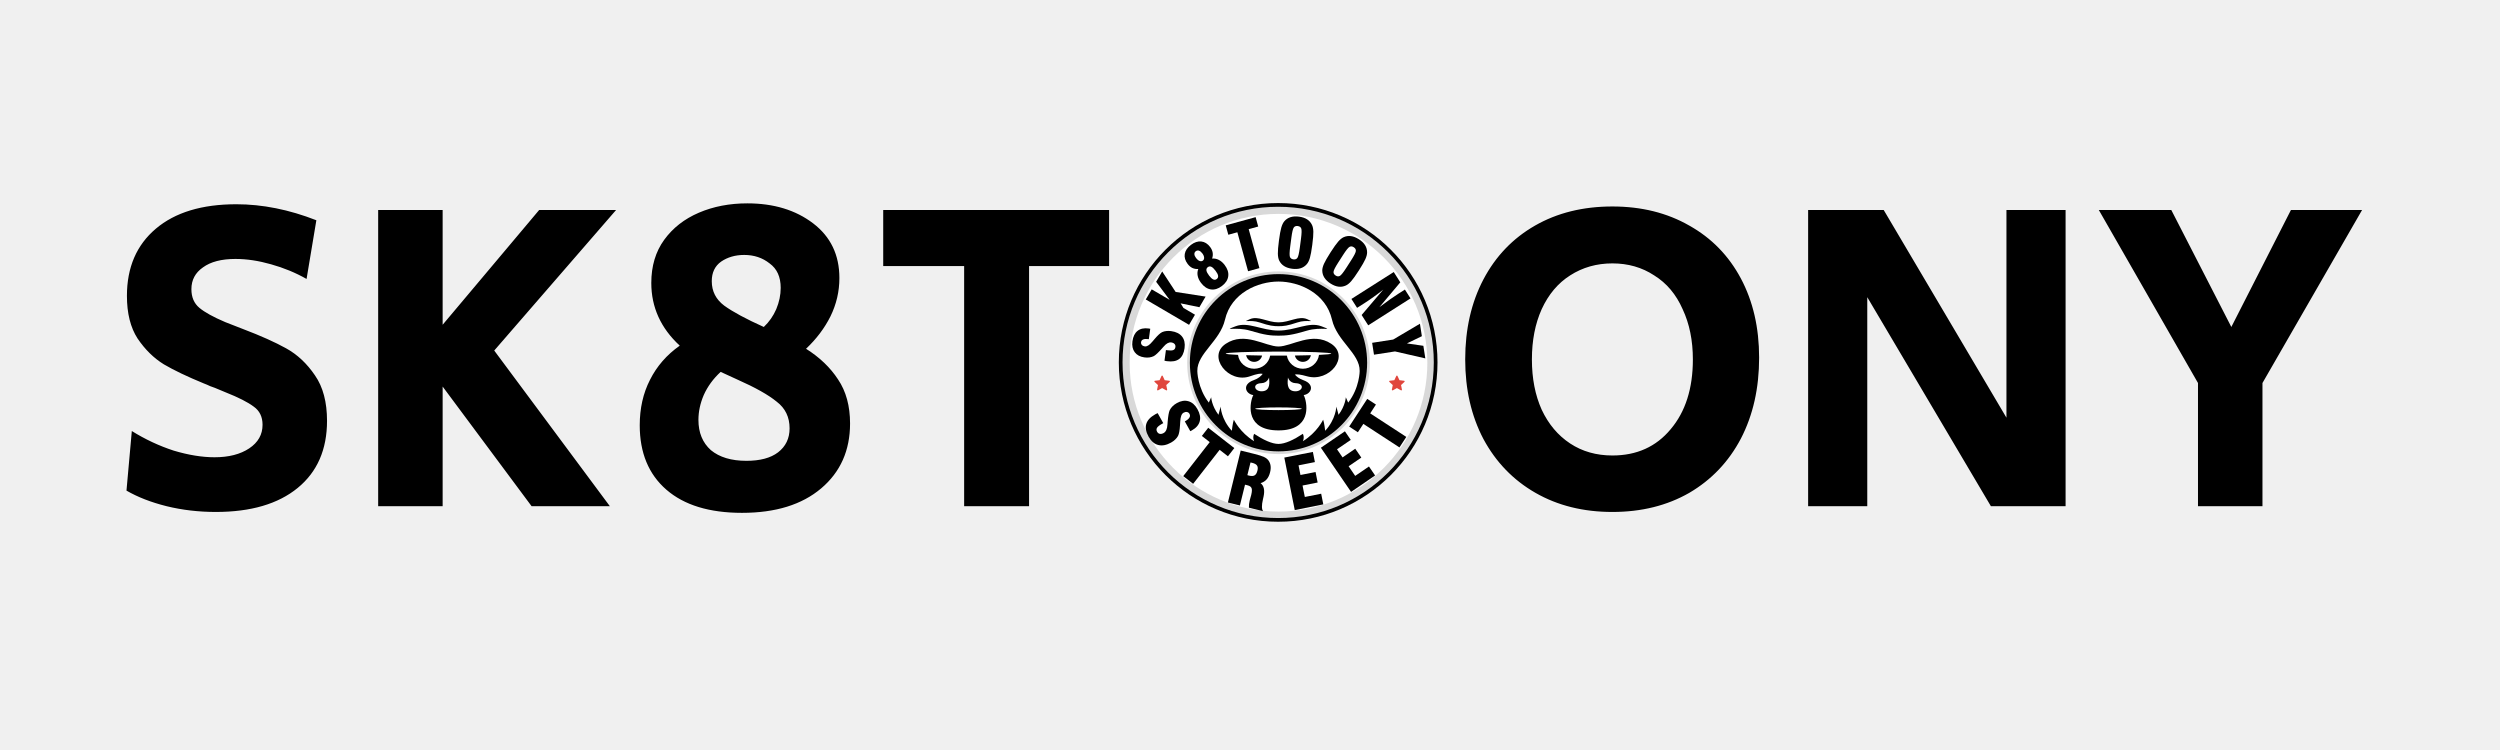
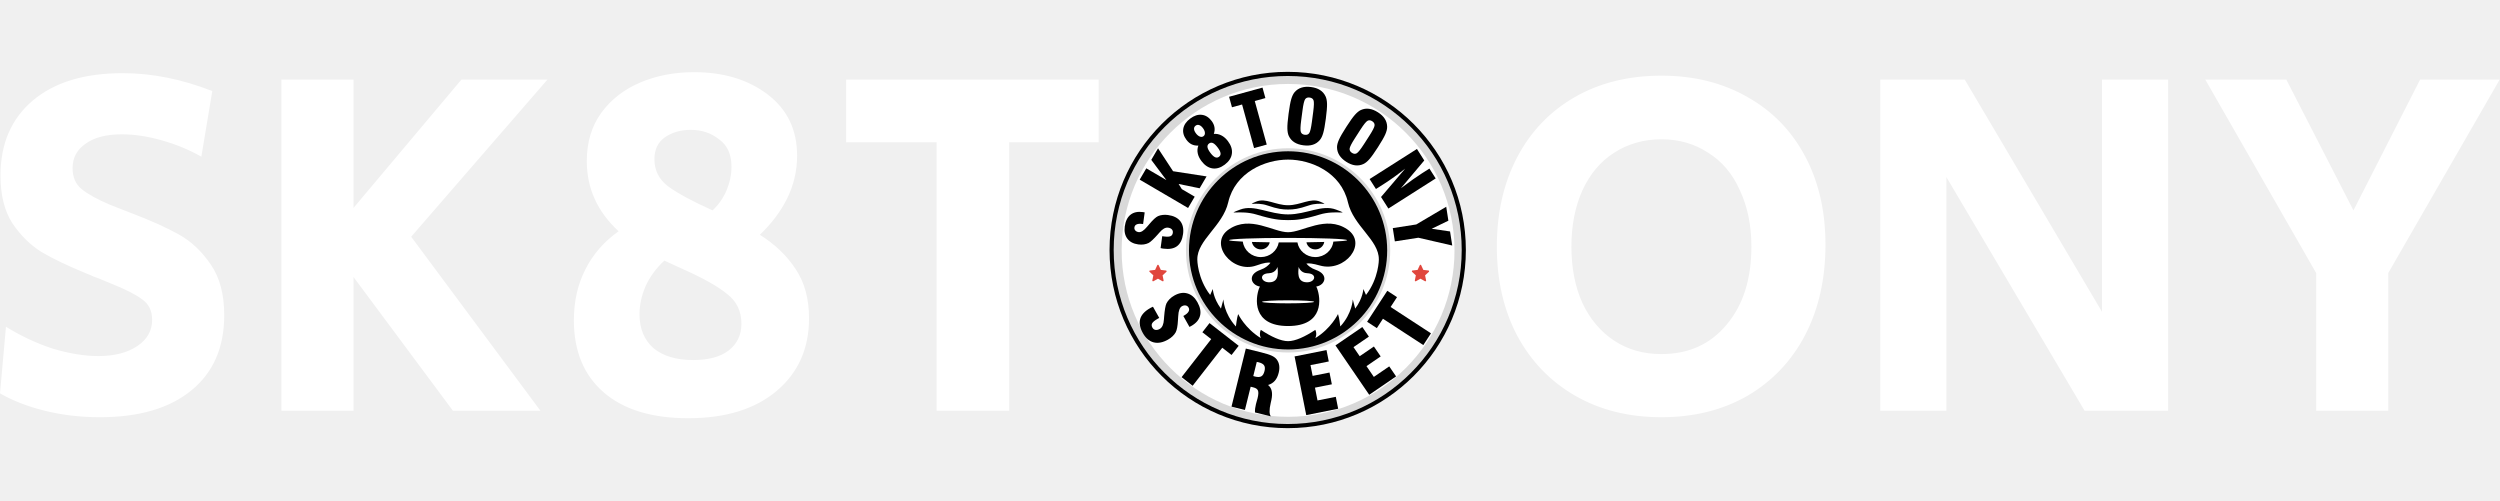
- <svg xmlns="http://www.w3.org/2000/svg" width="500" height="150" viewBox="0 0 3086 1012" fill="none">
-   <path d="M147.6 690.8C124.4 690.8 102.2 688.2 81 683C60.2 677.8 42.2 670.8 27 662L34.2 581.6C52.2 592.8 71 601.6 90.6 608C110.6 614 129 617 145.8 617C165 617 180.6 613 192.6 605C204.6 597 210.6 586.4 210.6 573.2C210.6 562.4 206.6 554.2 198.6 548.6C190.6 542.6 178 536.2 160.8 529.4L146.4 523.4C144.4 522.6 142.2 521.8 139.8 521C137.4 519.8 134.6 518.6 131.4 517.4C109 508.2 91 499.6 77.4 491.6C63.8 483.2 52 471.6 42 456.8C32.4 442 27.6 422.8 27.6 399.2C27.6 360.8 40.6 330.6 66.6 308.6C92.6 286.6 128.8 275.6 175.2 275.6C210.4 275.6 246.4 282.8 283.2 297.2L270 376.4C255.2 368 239.2 361.4 222 356.6C205.2 351.8 189.2 349.4 174 349.4C155.2 349.4 140.6 353.2 130.2 360.8C119.8 368 114.6 377.8 114.6 390.2C114.6 401 118.2 409.4 125.4 415.4C132.6 421.4 144.2 427.8 160.2 434.6L184.8 444.2C208 453 227.2 461.6 242.4 470C257.6 478.4 270.6 490.6 281.4 506.6C292.2 522.2 297.6 542.6 297.6 567.8C297.6 606.6 284.4 636.8 258 658.4C231.6 680 194.8 690.8 147.6 690.8ZM366.609 283.4H453.609V438.2L583.809 283.4H687.609L523.209 473L679.209 683H573.609L453.609 521.6V683H366.609V283.4ZM857.55 692C813.55 692 779.55 681.6 755.55 660.8C731.55 640 719.55 611 719.55 573.8C719.55 551 724.15 530.6 733.35 512.6C742.55 494.2 755.95 478.8 773.55 466.4C747.95 442.8 735.15 414.6 735.15 381.8C735.15 359 740.95 339.6 752.55 323.6C764.15 307.6 779.75 295.4 799.35 287C818.95 278.6 840.75 274.4 864.75 274.4C900.35 274.4 929.95 283.4 953.55 301.4C977.15 319.4 988.95 344 988.95 375.2C988.95 393.2 984.95 410.4 976.95 426.8C968.95 442.8 957.95 457.4 943.95 470.6C962.35 482.2 976.75 496 987.15 512C997.95 528 1003.35 547.8 1003.35 571.4C1003.35 607.8 990.35 637 964.35 659C938.35 681 902.75 692 857.55 692ZM886.95 441.2C894.15 434.4 899.75 426.4 903.75 417.2C907.75 407.6 909.75 398 909.75 388.4C909.75 373.6 904.75 362.6 894.75 355.4C885.15 347.8 873.75 344 860.55 344C848.55 344 838.15 347 829.35 353C820.95 359 816.75 367.8 816.75 379.4C816.75 393 822.35 404 833.55 412.4C845.15 420.8 862.95 430.4 886.95 441.2ZM863.55 621.8C881.95 621.8 896.15 618 906.15 610.4C916.55 602.4 921.75 591.6 921.75 578C921.75 562.8 915.95 550.8 904.35 542C893.15 532.8 875.35 522.8 850.95 512L828.75 501.8C818.75 511 811.15 521.4 805.95 533C801.15 544.2 798.75 555.4 798.75 566.6C798.75 583.8 804.35 597.4 815.55 607.4C827.15 617 843.15 621.8 863.55 621.8ZM1157.28 359H1048.08V283.4H1352.88V359H1244.88V683H1157.28V359ZM1578.46 690.8C1539.26 690.8 1504.66 682.2 1474.66 665C1444.66 647.8 1421.26 623.6 1404.46 592.4C1388.06 561.2 1379.86 525.4 1379.86 485C1379.86 444.2 1388.06 408.2 1404.46 377C1420.86 345.8 1444.06 321.6 1474.06 304.4C1504.06 287.2 1538.86 278.6 1578.46 278.6C1617.66 278.6 1652.26 287.2 1682.26 304.4C1712.26 321.2 1735.46 345 1751.86 375.8C1768.26 406.6 1776.46 442.2 1776.46 482.6C1776.46 523.8 1768.26 560.2 1751.86 591.8C1735.46 623 1712.26 647.4 1682.26 665C1652.26 682.2 1617.66 690.8 1578.46 690.8ZM1578.46 614.6C1611.26 614.6 1637.46 602.8 1657.06 579.2C1677.06 555.6 1687.06 524.2 1687.06 485C1687.06 459.4 1682.46 436.8 1673.26 417.2C1664.46 397.2 1651.66 382 1634.86 371.6C1618.46 360.8 1599.66 355.4 1578.46 355.4C1557.26 355.4 1538.26 360.8 1521.46 371.6C1505.06 382 1492.26 397.2 1483.06 417.2C1474.26 436.8 1469.86 459.4 1469.86 485C1469.86 510.6 1474.26 533.2 1483.06 552.8C1492.26 572.4 1505.06 587.6 1521.46 598.4C1537.86 609.2 1556.86 614.6 1578.46 614.6ZM2031.98 690.8C1992.78 690.8 1958.18 682.2 1928.18 665C1898.18 647.8 1874.78 623.6 1857.98 592.4C1841.58 561.2 1833.38 525.4 1833.38 485C1833.38 444.2 1841.58 408.2 1857.98 377C1874.38 345.8 1897.58 321.6 1927.58 304.4C1957.58 287.2 1992.38 278.6 2031.98 278.6C2071.18 278.6 2105.78 287.2 2135.78 304.4C2165.78 321.2 2188.98 345 2205.38 375.8C2221.78 406.6 2229.98 442.2 2229.98 482.6C2229.98 523.8 2221.78 560.2 2205.38 591.8C2188.98 623 2165.78 647.4 2135.78 665C2105.78 682.2 2071.18 690.8 2031.98 690.8ZM2031.98 614.6C2064.78 614.6 2090.98 602.8 2110.58 579.2C2130.58 555.6 2140.58 524.2 2140.58 485C2140.58 459.4 2135.98 436.8 2126.78 417.2C2117.98 397.2 2105.18 382 2088.38 371.6C2071.98 360.8 2053.18 355.4 2031.98 355.4C2010.78 355.4 1991.78 360.8 1974.98 371.6C1958.58 382 1945.78 397.2 1936.58 417.2C1927.78 436.8 1923.38 459.4 1923.38 485C1923.38 510.6 1927.78 533.2 1936.58 552.8C1945.78 572.4 1958.58 587.6 1974.98 598.4C1991.38 609.2 2010.38 614.6 2031.98 614.6ZM2296.1 283.4H2398.1L2563.7 563.6V283.4H2643.5V683H2542.7L2375.9 401V683H2296.1V283.4ZM2822.15 516.8L2688.35 283.4H2786.15L2867.15 441.2L2947.55 283.4H3043.55L2909.15 516.8V683H2822.15V516.8Z" fill="black" />
-   <ellipse cx="1581" cy="489" rx="212.261" ry="212.261" fill="#D9D9D9" />
-   <circle cx="1581" cy="489" r="212.5" stroke="black" stroke-width="5" />
-   <circle cx="1581.46" cy="489.457" r="200.849" fill="white" />
-   <path d="M1704.7 489.456C1704.7 557.525 1649.52 612.705 1581.46 612.705C1513.39 612.705 1458.21 557.525 1458.21 489.456C1458.21 421.388 1513.39 366.208 1581.46 366.208C1649.52 366.208 1704.7 421.388 1704.7 489.456Z" fill="#D9D9D9" />
-   <path d="M1696.05 489.456C1696.05 552.746 1644.75 604.053 1581.46 604.053C1518.17 604.053 1466.86 552.746 1466.86 489.456C1466.86 426.167 1518.17 374.86 1581.46 374.86C1644.75 374.86 1696.05 426.167 1696.05 489.456Z" stroke="black" stroke-width="10" />
-   <path d="M1427.61 486.716L1429.56 472.345L1431.52 472.611C1435.21 473.111 1437.87 473.028 1439.49 472.362C1441.12 471.696 1442.08 470.333 1442.36 468.271C1442.58 466.617 1442.19 465.233 1441.19 464.122C1440.16 463.006 1438.66 462.315 1436.68 462.047C1433.43 461.606 1429.99 463.519 1426.37 467.788C1425.74 468.471 1425.27 468.999 1424.96 469.37C1424.85 469.503 1424.66 469.728 1424.38 470.045C1419.28 475.77 1415.56 479.256 1413.2 480.503C1411.43 481.386 1409.48 481.979 1407.37 482.284C1405.26 482.589 1403 482.578 1400.59 482.251C1394.73 481.456 1390.36 479.133 1387.48 475.284C1384.6 471.434 1383.56 466.534 1384.37 460.583C1385.25 454.109 1387.56 449.396 1391.3 446.444C1395.05 443.464 1400.03 442.395 1406.24 443.238C1406.5 443.273 1406.86 443.337 1407.32 443.429C1407.78 443.521 1408.14 443.585 1408.4 443.62L1406.5 457.686L1405.67 457.573C1402.74 457.176 1400.45 457.339 1398.82 458.063C1397.18 458.758 1396.25 459.977 1396.01 461.718C1395.81 463.199 1396.19 464.462 1397.14 465.508C1398.06 466.55 1399.4 467.189 1401.14 467.425C1403.98 467.811 1407.35 465.666 1411.24 460.99C1411.97 460.143 1412.53 459.495 1412.92 459.045C1413.21 458.67 1413.65 458.153 1414.24 457.494C1418.47 452.48 1421.87 449.365 1424.46 448.149C1426.13 447.4 1427.99 446.913 1430.03 446.687C1432.04 446.428 1434.2 446.454 1436.49 446.765C1443.2 447.675 1448.13 450.118 1451.29 454.094C1454.44 458.07 1455.58 463.295 1454.7 469.769C1453.78 476.562 1451.36 481.437 1447.44 484.394C1443.5 487.318 1438.1 488.316 1431.25 487.386C1430.81 487.327 1430.36 487.266 1429.9 487.203C1429.41 487.107 1428.65 486.945 1427.61 486.716Z" fill="black" />
-   <path d="M1460.77 438.301L1402.38 404.094L1410.37 390.443L1434.6 404.637L1416.35 380.243L1424.52 366.289L1442.66 393.925L1483.09 400.193L1474.7 414.526L1449.38 409.32L1453.22 415.543L1468.77 424.65L1460.77 438.301Z" fill="black" />
-   <path d="M1470.29 348.282C1471.78 350.245 1473.35 351.532 1475.03 352.141C1476.7 352.75 1478.15 352.586 1479.39 351.65C1480.65 350.696 1481.22 349.332 1481.09 347.557C1480.98 345.765 1480.19 343.887 1478.71 341.923C1477.22 339.96 1475.71 338.735 1474.17 338.248C1472.63 337.721 1471.18 337.969 1469.83 338.994C1468.49 340 1467.87 341.315 1467.96 342.938C1468.03 344.537 1468.81 346.319 1470.29 348.282ZM1487.81 371.896C1489.8 374.537 1491.65 376.247 1493.34 377.026C1495.05 377.788 1496.63 377.621 1498.08 376.526C1499.58 375.395 1500.2 373.934 1499.95 372.142C1499.72 370.332 1498.57 368.06 1496.5 365.325C1494.35 362.474 1492.44 360.682 1490.79 359.95C1489.14 359.176 1487.56 359.355 1486.07 360.485C1484.55 361.633 1483.92 363.115 1484.2 364.931C1484.47 366.746 1485.67 369.068 1487.81 371.896ZM1473.2 362.993C1470.27 363.15 1467.62 362.677 1465.24 361.572C1462.87 360.426 1460.76 358.626 1458.9 356.172C1455.53 351.708 1454.22 347.207 1454.98 342.669C1455.76 338.113 1458.52 334.043 1463.27 330.457C1468.01 326.871 1472.67 325.334 1477.24 325.844C1481.84 326.337 1485.82 328.816 1489.2 333.28C1491.05 335.735 1492.19 338.268 1492.62 340.879C1493.06 343.45 1492.8 346.123 1491.85 348.898C1495.01 348.605 1498.03 349.203 1500.92 350.693C1503.82 352.141 1506.45 354.443 1508.84 357.599C1512.71 362.717 1514.31 367.771 1513.63 372.76C1512.98 377.731 1510.13 382.124 1505.08 385.94C1500.08 389.72 1495.1 391.244 1490.14 390.512C1485.19 389.739 1480.79 386.805 1476.93 381.709C1474.55 378.554 1473.04 375.395 1472.42 372.233C1471.77 369.048 1472.03 365.968 1473.2 362.993Z" fill="black" />
-   <path d="M1540.4 365.985L1525.94 313.402L1513.74 316.758L1510.25 304.089L1550.59 292.994L1554.07 305.663L1541.23 309.194L1555.7 361.777L1540.4 365.985Z" fill="black" />
-   <path d="M1610.19 334.398L1611.79 322.286C1612.76 314.85 1612.89 310.198 1612.16 308.329C1611.47 306.434 1609.88 305.325 1607.41 304.999C1605 304.682 1603.21 305.362 1602.05 307.04C1600.88 308.719 1599.81 313.232 1598.85 320.581L1597.25 332.693C1596.29 339.954 1596.16 344.576 1596.84 346.557C1597.53 348.51 1599.11 349.648 1601.58 349.974C1604.02 350.295 1605.82 349.617 1606.99 347.938C1608.15 346.26 1609.22 341.746 1610.19 334.398ZM1582.06 324.53C1583.12 316.456 1584.19 310.597 1585.26 306.956C1586.33 303.315 1587.67 300.537 1589.28 298.621C1591.59 295.911 1594.39 294.049 1597.69 293.035C1600.99 291.993 1604.81 291.758 1609.17 292.332C1613.56 292.91 1617.18 294.126 1620.04 295.98C1622.93 297.809 1625.14 300.331 1626.67 303.546C1627.78 305.85 1628.38 308.9 1628.47 312.694C1628.57 316.489 1628.08 322.409 1627.02 330.454C1625.96 338.471 1624.9 344.314 1623.82 347.985C1622.75 351.626 1621.38 354.415 1619.71 356.352C1617.43 359.037 1614.65 360.901 1611.35 361.943C1608.08 362.99 1604.26 363.226 1599.91 362.652C1595.55 362.078 1591.91 360.86 1589 358.999C1586.08 357.137 1583.86 354.613 1582.33 351.427C1581.27 349.159 1580.69 346.128 1580.6 342.334C1580.51 338.54 1580.99 332.605 1582.06 324.53Z" fill="black" />
-   <path d="M1672.97 361.363L1679.57 351.08C1683.62 344.767 1685.71 340.609 1685.84 338.608C1686.02 336.597 1685.06 334.92 1682.96 333.575C1680.92 332.263 1679.01 332.117 1677.24 333.14C1675.47 334.163 1672.58 337.794 1668.58 344.033L1661.99 354.316C1658.03 360.481 1655.94 364.606 1655.72 366.69C1655.51 368.75 1656.46 370.452 1658.55 371.796C1660.62 373.125 1662.54 373.278 1664.31 372.255C1666.08 371.232 1668.97 367.602 1672.97 361.363ZM1651.71 340.467C1656.11 333.611 1659.56 328.763 1662.08 325.923C1664.6 323.083 1666.99 321.139 1669.27 320.091C1672.51 318.62 1675.84 318.126 1679.25 318.611C1682.68 319.07 1686.24 320.486 1689.94 322.859C1693.67 325.247 1696.43 327.888 1698.23 330.782C1700.06 333.667 1700.99 336.889 1701.01 340.449C1701.03 343.008 1700.28 346.024 1698.75 349.497C1697.22 352.97 1694.26 358.122 1689.88 364.952C1685.52 371.759 1682.07 376.594 1679.53 379.459C1677.02 382.299 1674.59 384.239 1672.25 385.28C1669.05 386.743 1665.73 387.244 1662.3 386.785C1658.9 386.341 1655.35 384.933 1651.65 382.56C1647.95 380.188 1645.18 377.539 1643.33 374.613C1641.48 371.688 1640.54 368.458 1640.51 364.923C1640.52 362.42 1641.28 359.432 1642.82 355.959C1644.35 352.486 1647.31 347.322 1651.71 340.467Z" fill="black" />
-   <path d="M1679.85 403.377L1736.95 367.048L1745.79 380.951L1717.62 414.448C1723.27 410.229 1728.18 406.64 1732.34 403.681C1736.51 400.747 1740.08 398.336 1743.05 396.449L1752.02 390.74L1759.59 402.641L1702.5 438.971L1693.63 425.03L1722.82 390.775C1718.42 394.273 1714.07 397.561 1709.78 400.639C1705.52 403.726 1701.31 406.599 1697.13 409.257L1687.49 415.39L1679.85 403.377Z" fill="black" />
-   <path d="M1707.81 462.573L1736.17 458.17L1772.3 436.818L1774.91 453.624L1754.76 463.377L1776.92 466.608L1779.56 483.587L1738.66 474.194L1710.3 478.597L1707.81 462.573Z" fill="black" />
-   <path d="M1693.75 489C1693.75 551.27 1643.27 601.749 1581 601.749C1518.73 601.749 1468.25 551.27 1468.25 489C1468.25 426.73 1518.73 376.25 1581 376.25C1643.27 376.25 1693.75 426.73 1693.75 489Z" fill="black" />
-   <path d="M1418.4 557.458L1425.97 570.947L1424.13 571.979C1420.67 573.922 1418.46 575.7 1417.5 577.313C1416.54 578.925 1416.61 580.699 1417.69 582.634C1418.56 584.187 1419.78 585.115 1421.35 585.418C1422.95 585.706 1424.67 585.329 1426.52 584.289C1429.57 582.576 1431.27 578.738 1431.62 572.775C1431.71 571.791 1431.77 571.04 1431.8 570.521C1431.81 570.339 1431.83 570.023 1431.86 569.573C1432.52 561.427 1433.45 556.065 1434.66 553.489C1435.61 551.597 1436.88 549.843 1438.48 548.228C1440.08 546.612 1442.01 545.169 1444.28 543.9C1449.78 540.81 1454.99 539.98 1459.92 541.409C1464.84 542.838 1468.87 546.346 1472.01 551.933C1475.42 558.009 1476.48 563.506 1475.19 568.423C1473.91 573.367 1470.36 577.476 1464.53 580.749C1464.28 580.887 1463.94 581.064 1463.48 581.282C1463.03 581.499 1462.68 581.677 1462.44 581.814L1455.03 568.611L1455.81 568.176C1458.56 566.631 1460.4 565.025 1461.32 563.357C1462.27 561.717 1462.28 560.079 1461.36 558.444C1460.58 557.055 1459.45 556.22 1457.97 555.941C1456.51 555.647 1454.97 555.959 1453.33 556.877C1450.66 558.376 1449.17 562.365 1448.87 568.843C1448.79 570.037 1448.73 570.949 1448.69 571.58C1448.68 572.084 1448.64 572.807 1448.56 573.748C1448.18 580.734 1447.28 585.576 1445.85 588.275C1444.91 589.985 1443.65 591.591 1442.05 593.095C1440.5 594.61 1438.65 595.972 1436.5 597.18C1430.21 600.714 1424.44 601.801 1419.19 600.443C1413.95 599.085 1409.63 595.368 1406.22 589.291C1402.64 582.914 1401.57 577.208 1403 572.172C1404.48 567.148 1408.44 562.831 1414.87 559.222C1415.28 558.992 1415.7 558.755 1416.14 558.51C1416.62 558.277 1417.37 557.927 1418.4 557.458Z" fill="black" />
-   <path d="M1452.93 642.445L1488.67 596.551L1478.02 588.255L1486.64 577.198L1521.84 604.619L1513.23 615.677L1502.02 606.949L1466.28 652.843L1452.93 642.445Z" fill="black" />
-   <path d="M1539.46 641.114C1539.73 641.182 1540.08 641.283 1540.5 641.418C1540.94 641.561 1541.27 641.658 1541.49 641.711C1544.89 642.549 1547.45 642.457 1549.18 641.436C1550.95 640.423 1552.23 638.293 1553.03 635.046C1553.77 632.043 1553.58 629.743 1552.46 628.147C1551.38 626.529 1549.14 625.3 1545.74 624.462C1545.53 624.41 1545.19 624.343 1544.73 624.261C1544.3 624.186 1543.94 624.115 1543.67 624.048L1539.46 641.114ZM1513.17 678.032L1530.46 607.945L1548.89 612.492C1554.93 613.982 1559.24 615.351 1561.83 616.601C1564.42 617.821 1566.4 619.323 1567.76 621.108C1569.36 623.24 1570.35 625.624 1570.73 628.261C1571.14 630.905 1570.94 633.88 1570.12 637.187C1569.13 641.222 1567.58 644.43 1565.48 646.808C1563.41 649.195 1560.67 650.901 1557.27 651.927C1561.78 655.422 1563.13 661.406 1561.33 669.878C1561.3 669.999 1561.29 670.075 1561.28 670.105C1561.09 670.992 1560.81 672.274 1560.43 673.95C1558.6 681.869 1558.69 687.136 1560.68 689.752L1541.52 685.026C1541.46 683.465 1541.51 681.869 1541.69 680.239C1541.9 678.586 1542.23 676.85 1542.68 675.029C1542.96 673.907 1543.32 672.564 1543.77 671.001C1544.23 669.408 1544.52 668.369 1544.64 667.883C1545.69 663.605 1545.86 660.539 1545.12 658.684C1544.39 656.83 1542.57 655.543 1539.65 654.825L1536.28 653.994L1529.37 682.029L1513.17 678.032Z" fill="black" />
-   <path d="M1603.37 688.232L1589.3 617.428L1627.83 609.773L1630.56 623.52L1608.49 627.905L1611.08 640.916L1631.44 636.87L1634.27 651.076L1613.9 655.123L1616.97 670.571L1639.04 666.187L1641.9 680.577L1603.37 688.232Z" fill="black" />
-   <path d="M1679.37 663.729L1638.63 604.135L1671.06 581.967L1678.97 593.538L1660.4 606.235L1667.88 617.187L1685.02 605.468L1693.2 617.425L1676.06 629.144L1684.94 642.146L1703.52 629.448L1711.8 641.561L1679.37 663.729Z" fill="black" />
-   <path d="M1744.67 603.727L1695.94 571.961L1688.57 583.27L1676.82 575.617L1701.19 538.233L1712.93 545.886L1705.18 557.785L1753.91 589.55L1744.67 603.727Z" fill="black" />
-   <path d="M1690.97 500.412C1691.28 476.997 1660.3 460.165 1653.69 431.462C1645.36 395.255 1609.24 379.902 1581.46 379.902C1553.67 379.902 1517.56 395.255 1509.22 431.462C1502.61 460.165 1471.63 476.997 1471.94 500.412L1471.9 500.408C1471.9 500.408 1471.9 523.185 1487.43 543.24L1490.62 536.061C1490.62 536.061 1491.08 547.14 1500.44 559.714L1503.41 548.641C1503.41 548.641 1503.86 565.41 1518.47 581.281C1518.47 581.281 1519.71 570.26 1521.21 566.301C1521.21 566.301 1529.43 583.669 1548.59 595.355C1548.59 595.355 1546.08 590.685 1548.55 585.357C1560.99 593.577 1572.68 599.011 1581.46 599.011C1590.23 599.011 1601.92 593.577 1614.36 585.36C1616.83 590.688 1614.32 595.359 1614.32 595.359C1633.49 583.673 1641.7 566.305 1641.7 566.305C1643.2 570.264 1644.46 581.285 1644.46 581.285C1659.06 565.41 1659.51 548.645 1659.51 548.645L1662.48 559.717C1671.84 547.148 1672.29 536.064 1672.29 536.064L1675.49 543.244C1691.01 523.185 1691.01 500.408 1691.01 500.408L1690.97 500.412ZM1542.89 430.63C1554.27 425.74 1566.33 434.979 1581.46 434.979C1596.59 434.979 1608.64 425.74 1620.03 430.63C1632.73 436.085 1620.03 430.63 1606.84 435.129C1593.66 439.628 1588.15 440.164 1581.46 440.164C1574.78 440.164 1569.26 439.631 1556.08 435.129C1542.9 430.626 1530.2 436.085 1542.89 430.63ZM1523.59 440.234C1540.67 433.73 1558.76 446.04 1581.46 446.04C1604.16 446.04 1622.24 433.73 1639.32 440.234C1658.36 447.494 1639.32 440.234 1619.54 446.234C1599.77 452.234 1591.48 452.935 1581.46 452.935C1571.44 452.935 1563.15 452.234 1543.37 446.234C1523.59 440.234 1504.56 447.497 1523.59 440.234ZM1619.8 507.712C1611.38 505.302 1606.3 504.717 1603.52 505.389C1605.86 508.143 1609.24 510.98 1614.91 512.963C1630.93 518.569 1626.2 531.478 1615.44 533.106C1615.81 533.804 1616.13 534.48 1616.38 535.1C1620.9 546.779 1625.28 580.755 1581.46 580.755C1537.63 580.755 1542.01 546.779 1546.53 535.1C1546.77 534.483 1547.1 533.811 1547.46 533.106C1536.72 531.47 1532 518.569 1548.01 512.963C1554.3 510.757 1557.79 507.504 1560.16 504.484C1557.57 503.629 1552.35 504.407 1543.11 507.712C1514.15 518.076 1484.57 481.017 1510.25 463.901C1535.92 446.781 1563.65 467.553 1581.45 467.553C1599.25 467.553 1626.99 446.781 1652.66 463.901C1678.34 481.017 1650 516.378 1619.8 507.712Z" fill="white" />
-   <path d="M1559.18 527.972C1571.2 527.559 1569.14 515.059 1568.69 509.362C1568.69 509.362 1566.77 516.75 1558.33 517.038C1545.68 517.48 1548.59 528.352 1559.18 527.972ZM1594.22 509.362C1593.77 515.059 1591.71 527.556 1603.73 527.972C1614.32 528.352 1617.24 517.48 1604.58 517.038C1596.15 516.754 1594.22 509.362 1594.22 509.362Z" fill="white" />
-   <path d="M1581.46 553.367C1598.84 553.367 1612.93 552.549 1612.93 551.541C1612.93 550.532 1598.84 549.715 1581.46 549.715C1564.07 549.715 1549.98 550.532 1549.98 551.541C1549.98 552.549 1564.07 553.367 1581.46 553.367Z" fill="white" />
-   <path d="M1581.46 474.4C1542.13 474.4 1510.25 475.623 1510.25 477.124C1510.25 477.796 1516.5 478.41 1526.85 478.881C1528.14 489.387 1537.37 497.552 1548.59 497.552C1559.47 497.552 1568.48 489.869 1570.19 479.826C1577.7 479.879 1585.22 479.879 1592.73 479.826C1594.44 489.869 1603.45 497.552 1614.32 497.552C1625.54 497.552 1634.78 489.383 1636.07 478.881C1646.42 478.406 1652.67 477.792 1652.67 477.124C1652.67 475.623 1620.78 474.4 1581.46 474.4ZM1548.59 488.284C1543.11 488.284 1538.61 484.38 1537.8 479.286C1544.2 479.48 1551.45 479.633 1559.33 479.728C1558.35 484.607 1553.92 488.284 1548.59 488.284ZM1614.32 488.284C1608.99 488.284 1604.56 484.607 1603.58 479.728C1611.46 479.633 1618.71 479.48 1625.11 479.286C1624.3 484.377 1619.81 488.284 1614.32 488.284Z" fill="white" />
-   <g clip-path="url(#clip0_116_75)">
-     <path fill-rule="evenodd" clip-rule="evenodd" d="M1742.05 507.333C1741.98 507.175 1741.86 507.041 1741.71 506.947C1741.57 506.853 1741.4 506.803 1741.22 506.803C1741.05 506.803 1740.88 506.853 1740.73 506.947C1740.58 507.041 1740.47 507.175 1740.39 507.333L1737.77 513.012L1731.56 513.748C1731.39 513.769 1731.23 513.839 1731.09 513.949C1730.96 514.06 1730.86 514.207 1730.8 514.373C1730.75 514.539 1730.74 514.716 1730.79 514.885C1730.83 515.054 1730.92 515.207 1731.05 515.325L1735.64 519.57L1734.42 525.705C1734.39 525.876 1734.41 526.054 1734.47 526.216C1734.53 526.378 1734.64 526.519 1734.78 526.621C1734.93 526.724 1735.09 526.784 1735.27 526.794C1735.44 526.804 1735.61 526.765 1735.77 526.68L1741.22 523.625L1746.68 526.68C1746.83 526.765 1747.01 526.805 1747.18 526.795C1747.35 526.785 1747.52 526.725 1747.66 526.622C1747.8 526.519 1747.91 526.378 1747.98 526.216C1748.04 526.053 1748.06 525.876 1748.02 525.705L1746.8 519.571L1751.39 515.325C1751.52 515.207 1751.61 515.054 1751.66 514.885C1751.7 514.716 1751.7 514.539 1751.64 514.373C1751.59 514.207 1751.49 514.06 1751.35 513.949C1751.22 513.839 1751.05 513.769 1750.88 513.748L1744.67 513.011L1742.05 507.333Z" fill="#E0463D" />
+ <svg xmlns="http://www.w3.org/2000/svg" width="300" height="60" viewBox="0 0 3017 430" fill="none">
+   <path d="M120.6 416.8C97.4 416.8 75.2 414.2 54 409C33.2 403.8 15.2 396.8 0 388L7.2 307.6C25.2 318.8 44 327.6 63.6 334C83.6 340 102 343 118.8 343C138 343 153.6 339 165.6 331C177.6 323 183.6 312.4 183.6 299.2C183.6 288.4 179.6 280.2 171.6 274.6C163.6 268.6 151 262.2 133.8 255.4L119.4 249.4C117.4 248.6 115.2 247.8 112.8 247C110.4 245.8 107.6 244.6 104.4 243.4C82 234.2 64 225.6 50.4 217.6C36.8 209.2 25 197.6 15 182.8C5.4 168 0.6 148.8 0.6 125.2C0.6 86.8 13.6 56.6 39.6 34.6C65.6 12.6 101.8 1.6 148.2 1.6C183.4 1.6 219.4 8.8 256.2 23.2L243 102.4C228.2 94 212.2 87.4 195 82.6C178.2 77.8 162.2 75.4 147 75.4C128.2 75.4 113.6 79.2 103.2 86.8C92.8 94 87.6 103.8 87.6 116.2C87.6 127 91.2 135.4 98.4 141.4C105.6 147.4 117.2 153.8 133.2 160.6L157.8 170.2C181 179 200.2 187.6 215.4 196C230.6 204.4 243.6 216.6 254.4 232.6C265.2 248.2 270.6 268.6 270.6 293.8C270.6 332.6 257.4 362.8 231 384.4C204.6 406 167.8 416.8 120.6 416.8ZM339.609 9.4H426.609V164.2L556.809 9.4H660.609L496.209 199L652.209 409H546.609L426.609 247.6V409H339.609V9.4ZM830.55 418C786.55 418 752.55 407.6 728.55 386.8C704.55 366 692.55 337 692.55 299.8C692.55 277 697.15 256.6 706.35 238.6C715.55 220.2 728.95 204.8 746.55 192.4C720.95 168.8 708.15 140.6 708.15 107.8C708.15 85 713.95 65.6 725.55 49.6C737.15 33.6 752.75 21.4 772.35 13C791.95 4.6 813.75 0.4 837.75 0.4C873.35 0.4 902.95 9.4 926.55 27.4C950.15 45.4 961.95 70 961.95 101.2C961.95 119.2 957.95 136.4 949.95 152.8C941.95 168.8 930.95 183.4 916.95 196.6C935.35 208.2 949.75 222 960.15 238C970.95 254 976.35 273.8 976.35 297.4C976.35 333.8 963.35 363 937.35 385C911.35 407 875.75 418 830.55 418ZM859.95 167.2C867.15 160.4 872.75 152.4 876.75 143.2C880.75 133.6 882.75 124 882.75 114.4C882.75 99.6 877.75 88.6 867.75 81.4C858.15 73.8 846.75 70 833.55 70C821.55 70 811.15 73 802.35 79C793.95 85 789.75 93.8 789.75 105.4C789.75 119 795.35 130 806.55 138.4C818.15 146.8 835.95 156.4 859.95 167.2ZM836.55 347.8C854.95 347.8 869.15 344 879.15 336.4C889.55 328.4 894.75 317.6 894.75 304C894.75 288.8 888.95 276.8 877.35 268C866.15 258.8 848.35 248.8 823.95 238L801.75 227.8C791.75 237 784.15 247.4 778.95 259C774.15 270.2 771.75 281.4 771.75 292.6C771.75 309.8 777.35 323.4 788.55 333.4C800.15 343 816.15 347.8 836.55 347.8ZM1130.28 85H1021.08V9.4H1325.88V85H1217.88V409H1130.28V85ZM1551.46 416.8C1512.26 416.8 1477.66 408.2 1447.66 391C1417.66 373.8 1394.26 349.6 1377.46 318.4C1361.06 287.2 1352.86 251.4 1352.86 211C1352.86 170.2 1361.06 134.2 1377.46 103C1393.86 71.8 1417.06 47.6 1447.06 30.4C1477.06 13.2 1511.86 4.6 1551.46 4.6C1590.66 4.6 1625.26 13.2 1655.26 30.4C1685.26 47.2 1708.46 71 1724.86 101.8C1741.26 132.6 1749.46 168.2 1749.46 208.6C1749.46 249.8 1741.26 286.2 1724.86 317.8C1708.46 349 1685.26 373.4 1655.26 391C1625.26 408.2 1590.66 416.8 1551.46 416.8ZM1551.46 340.6C1584.26 340.6 1610.46 328.8 1630.06 305.2C1650.06 281.6 1660.06 250.2 1660.06 211C1660.06 185.4 1655.46 162.8 1646.26 143.2C1637.46 123.2 1624.66 108 1607.86 97.6C1591.46 86.8 1572.66 81.4 1551.46 81.4C1530.26 81.4 1511.26 86.8 1494.46 97.6C1478.06 108 1465.26 123.2 1456.06 143.2C1447.26 162.8 1442.86 185.4 1442.86 211C1442.86 236.6 1447.26 259.2 1456.06 278.8C1465.26 298.4 1478.06 313.6 1494.46 324.4C1510.86 335.2 1529.86 340.6 1551.46 340.6ZM2004.98 416.8C1965.78 416.8 1931.18 408.2 1901.18 391C1871.18 373.8 1847.78 349.6 1830.98 318.4C1814.58 287.2 1806.38 251.4 1806.38 211C1806.38 170.2 1814.58 134.2 1830.98 103C1847.38 71.8 1870.58 47.6 1900.58 30.4C1930.58 13.2 1965.38 4.6 2004.98 4.6C2044.18 4.6 2078.78 13.2 2108.78 30.4C2138.78 47.2 2161.98 71 2178.38 101.8C2194.78 132.6 2202.98 168.2 2202.98 208.6C2202.98 249.8 2194.78 286.2 2178.38 317.8C2161.98 349 2138.78 373.4 2108.78 391C2078.78 408.2 2044.18 416.8 2004.98 416.8ZM2004.98 340.6C2037.78 340.6 2063.98 328.8 2083.58 305.2C2103.58 281.6 2113.58 250.2 2113.58 211C2113.58 185.4 2108.98 162.8 2099.78 143.2C2090.98 123.2 2078.18 108 2061.38 97.6C2044.98 86.8 2026.18 81.4 2004.98 81.4C1983.78 81.4 1964.78 86.8 1947.98 97.6C1931.58 108 1918.78 123.2 1909.58 143.2C1900.78 162.8 1896.38 185.4 1896.38 211C1896.38 236.6 1900.78 259.2 1909.58 278.8C1918.78 298.4 1931.58 313.6 1947.98 324.4C1964.38 335.2 1983.38 340.6 2004.98 340.6ZM2269.1 9.4H2371.1L2536.7 289.6V9.4H2616.5V409H2515.7L2348.9 127V409H2269.1V9.4ZM2795.15 242.8L2661.35 9.4H2759.15L2840.15 167.2L2920.55 9.4H3016.55L2882.15 242.8V409H2795.15V242.8Z" fill="white" />
+   <path d="M1554 427.261C1671.23 427.261 1766.26 332.229 1766.26 215C1766.26 97.772 1671.23 2.739 1554 2.739C1436.77 2.739 1341.74 97.772 1341.74 215C1341.74 332.229 1436.77 427.261 1554 427.261Z" fill="#D9D9D9" />
+   <path d="M1554 427.5C1671.36 427.5 1766.5 332.361 1766.5 215C1766.5 97.639 1671.36 2.5 1554 2.5C1436.64 2.5 1341.5 97.639 1341.5 215C1341.5 332.361 1436.64 427.5 1554 427.5Z" stroke="black" stroke-width="5" />
+   <path d="M1554.46 416.306C1665.39 416.306 1755.31 326.383 1755.31 215.457C1755.31 104.531 1665.39 14.608 1554.46 14.608C1443.53 14.608 1353.61 104.531 1353.61 215.457C1353.61 326.383 1443.53 416.306 1554.46 416.306Z" fill="white" />
+   <path d="M1677.7 215.456C1677.7 283.525 1622.52 338.705 1554.46 338.705C1486.39 338.705 1431.21 283.525 1431.21 215.456C1431.21 147.388 1486.39 92.208 1554.46 92.208C1622.52 92.208 1677.7 147.388 1677.7 215.456Z" fill="#D9D9D9" />
+   <path d="M1669.05 215.456C1669.05 278.746 1617.75 330.053 1554.46 330.053C1491.17 330.053 1439.86 278.746 1439.86 215.456C1439.86 152.167 1491.17 100.86 1554.46 100.86C1617.75 100.86 1669.05 152.167 1669.05 215.456Z" stroke="black" stroke-width="10" />
+   <path d="M1400.61 212.716L1402.56 198.346L1404.52 198.612C1408.21 199.112 1410.87 199.029 1412.5 198.363C1414.12 197.696 1415.08 196.333 1415.36 194.272C1415.58 192.617 1415.19 191.234 1414.19 190.122C1413.16 189.006 1411.66 188.315 1409.68 188.047C1406.43 187.606 1402.99 189.519 1399.37 193.788C1398.74 194.472 1398.27 194.999 1397.96 195.37C1397.85 195.504 1397.66 195.729 1397.38 196.045C1392.28 201.77 1388.56 205.256 1386.2 206.503C1384.43 207.386 1382.48 207.98 1380.37 208.285C1378.26 208.59 1376 208.579 1373.59 208.252C1367.73 207.456 1363.36 205.134 1360.48 201.284C1357.6 197.435 1356.56 192.534 1357.37 186.583C1358.25 180.109 1360.56 175.396 1364.3 172.445C1368.05 169.464 1373.03 168.395 1379.24 169.238C1379.5 169.273 1379.86 169.337 1380.32 169.429C1380.78 169.521 1381.14 169.585 1381.4 169.62L1379.5 183.686L1378.67 183.574C1375.74 183.176 1373.45 183.339 1371.82 184.063C1370.18 184.758 1369.25 185.977 1369.01 187.719C1368.81 189.199 1369.19 190.462 1370.14 191.508C1371.06 192.55 1372.4 193.189 1374.14 193.425C1376.98 193.811 1380.35 191.666 1384.24 186.99C1384.97 186.144 1385.53 185.495 1385.92 185.045C1386.21 184.67 1386.65 184.153 1387.24 183.494C1391.47 178.48 1394.87 175.365 1397.46 174.15C1399.13 173.4 1400.99 172.913 1403.03 172.687C1405.04 172.428 1407.2 172.455 1409.49 172.766C1416.2 173.675 1421.13 176.118 1424.29 180.094C1427.44 184.07 1428.58 189.295 1427.7 195.769C1426.78 202.562 1424.36 207.438 1420.44 210.395C1416.5 213.319 1411.1 214.316 1404.25 213.386C1403.81 213.327 1403.36 213.266 1402.9 213.203C1402.41 213.107 1401.65 212.945 1400.61 212.716Z" fill="black" />
+   <path d="M1433.77 164.301L1375.38 130.094L1383.37 116.443L1407.6 130.637L1389.35 106.243L1397.52 92.289L1415.66 119.925L1456.09 126.193L1447.7 140.526L1422.38 135.32L1426.22 141.543L1441.77 150.65L1433.77 164.301Z" fill="black" />
+   <path d="M1443.29 74.282C1444.78 76.245 1446.35 77.531 1448.03 78.141C1449.7 78.75 1451.15 78.586 1452.39 77.65C1453.65 76.696 1454.22 75.332 1454.09 73.557C1453.98 71.764 1453.19 69.886 1451.71 67.923C1450.22 65.96 1448.71 64.735 1447.17 64.248C1445.63 63.72 1444.18 63.969 1442.83 64.993C1441.5 66 1440.87 67.315 1440.96 68.938C1441.03 70.537 1441.81 72.318 1443.29 74.282ZM1460.81 97.896C1462.8 100.537 1464.65 102.247 1466.34 103.026C1468.05 103.787 1469.63 103.621 1471.08 102.525C1472.58 101.395 1473.2 99.934 1472.95 98.142C1472.72 96.332 1471.57 94.06 1469.5 91.325C1467.35 88.474 1465.44 86.682 1463.79 85.949C1462.14 85.176 1460.56 85.355 1459.07 86.485C1457.55 87.633 1456.93 89.115 1457.2 90.93C1457.47 92.746 1458.67 95.068 1460.81 97.896ZM1446.2 88.993C1443.27 89.15 1440.62 88.676 1438.24 87.572C1435.87 86.426 1433.76 84.626 1431.9 82.172C1428.53 77.708 1427.22 73.206 1427.98 68.669C1428.76 64.113 1431.52 60.042 1436.27 56.457C1441.01 52.871 1445.67 51.333 1450.24 51.844C1454.84 52.337 1458.82 54.816 1462.2 59.28C1464.05 61.734 1465.19 64.267 1465.62 66.879C1466.06 69.45 1465.8 72.123 1464.85 74.898C1468.01 74.605 1471.03 75.203 1473.92 76.693C1476.82 78.141 1479.46 80.443 1481.84 83.598C1485.71 88.717 1487.31 93.771 1486.63 98.76C1485.98 103.731 1483.13 108.124 1478.08 111.939C1473.08 115.719 1468.1 117.243 1463.14 116.511C1458.19 115.739 1453.79 112.804 1449.94 107.709C1447.55 104.554 1446.04 101.395 1445.42 98.233C1444.77 95.048 1445.03 91.968 1446.2 88.993Z" fill="black" />
+   <path d="M1513.4 91.985L1498.94 39.402L1486.74 42.759L1483.25 30.089L1523.59 18.994L1527.07 31.663L1514.24 35.194L1528.7 87.777L1513.4 91.985Z" fill="black" />
+   <path d="M1583.19 60.398L1584.79 48.286C1585.76 40.85 1585.89 36.198 1585.16 34.329C1584.47 32.434 1582.88 31.325 1580.41 30.999C1578 30.682 1576.21 31.362 1575.05 33.04C1573.88 34.719 1572.81 39.232 1571.85 46.581L1570.25 58.693C1569.29 65.954 1569.16 70.576 1569.84 72.557C1570.53 74.51 1572.11 75.648 1574.58 75.974C1577.02 76.295 1578.82 75.617 1579.99 73.938C1581.15 72.26 1582.22 67.746 1583.19 60.398ZM1555.06 50.53C1556.12 42.456 1557.19 36.597 1558.26 32.956C1559.33 29.315 1560.67 26.537 1562.28 24.621C1564.59 21.911 1567.39 20.049 1570.69 19.035C1573.99 17.993 1577.81 17.758 1582.17 18.332C1586.56 18.91 1590.18 20.126 1593.04 21.98C1595.93 23.809 1598.14 26.331 1599.67 29.546C1600.78 31.85 1601.38 34.9 1601.47 38.694C1601.57 42.489 1601.08 48.409 1600.02 56.454C1598.96 64.471 1597.9 70.314 1596.82 73.985C1595.75 77.626 1594.38 80.415 1592.71 82.352C1590.43 85.037 1587.65 86.901 1584.35 87.943C1581.08 88.99 1577.26 89.226 1572.91 88.652C1568.55 88.078 1564.91 86.86 1562 84.999C1559.08 83.137 1556.86 80.613 1555.33 77.427C1554.27 75.159 1553.69 72.128 1553.6 68.334C1553.51 64.54 1553.99 58.605 1555.06 50.53Z" fill="black" />
+   <path d="M1645.97 87.363L1652.57 77.08C1656.62 70.767 1658.71 66.609 1658.84 64.608C1659.02 62.597 1658.06 60.92 1655.96 59.575C1653.92 58.263 1652.01 58.117 1650.24 59.14C1648.47 60.163 1645.58 63.794 1641.58 70.033L1634.99 80.316C1631.03 86.481 1628.94 90.606 1628.72 92.69C1628.51 94.75 1629.46 96.452 1631.55 97.796C1633.62 99.125 1635.54 99.278 1637.31 98.255C1639.08 97.232 1641.97 93.602 1645.97 87.363ZM1624.71 66.467C1629.11 59.611 1632.56 54.763 1635.08 51.923C1637.6 49.083 1639.99 47.139 1642.27 46.091C1645.51 44.62 1648.84 44.126 1652.25 44.611C1655.68 45.07 1659.24 46.486 1662.94 48.859C1666.67 51.247 1669.43 53.888 1671.23 56.782C1673.06 59.667 1673.99 62.889 1674.01 66.449C1674.03 69.008 1673.28 72.024 1671.75 75.497C1670.22 78.97 1667.26 84.122 1662.88 90.952C1658.52 97.759 1655.07 102.594 1652.53 105.459C1650.02 108.299 1647.59 110.239 1645.25 111.28C1642.05 112.743 1638.73 113.244 1635.3 112.785C1631.9 112.341 1628.35 110.933 1624.65 108.56C1620.95 106.188 1618.18 103.539 1616.33 100.613C1614.48 97.688 1613.54 94.458 1613.51 90.923C1613.52 88.42 1614.28 85.432 1615.82 81.959C1617.35 78.486 1620.31 73.322 1624.71 66.467Z" fill="black" />
+   <path d="M1652.85 129.377L1709.95 93.048L1718.79 106.951L1690.62 140.448C1696.27 136.229 1701.18 132.64 1705.34 129.681C1709.51 126.747 1713.08 124.336 1716.05 122.449L1725.02 116.74L1732.59 128.641L1675.5 164.971L1666.63 151.03L1695.82 116.775C1691.42 120.273 1687.07 123.561 1682.78 126.639C1678.52 129.726 1674.31 132.599 1670.13 135.257L1660.49 141.39L1652.85 129.377Z" fill="black" />
+   <path d="M1680.81 188.573L1709.17 184.17L1745.3 162.818L1747.91 179.624L1727.76 189.377L1749.92 192.608L1752.56 209.587L1711.66 200.194L1683.3 204.597L1680.81 188.573Z" fill="black" />
+   <path d="M1666.75 215C1666.75 277.27 1616.27 327.749 1554 327.749C1491.73 327.749 1441.25 277.27 1441.25 215C1441.25 152.73 1491.73 102.25 1554 102.25C1616.27 102.25 1666.75 152.73 1666.75 215Z" fill="black" />
+   <path d="M1391.4 283.458L1398.97 296.947L1397.13 297.979C1393.67 299.922 1391.46 301.7 1390.5 303.313C1389.54 304.925 1389.61 306.699 1390.69 308.634C1391.56 310.187 1392.78 311.115 1394.35 311.418C1395.95 311.706 1397.67 311.329 1399.52 310.289C1402.58 308.576 1404.27 304.738 1404.62 298.775C1404.71 297.791 1404.77 297.04 1404.8 296.521C1404.81 296.339 1404.83 296.023 1404.86 295.573C1405.52 287.427 1406.46 282.065 1407.66 279.489C1408.61 277.597 1409.88 275.843 1411.48 274.228C1413.08 272.612 1415.01 271.169 1417.28 269.9C1422.78 266.81 1427.99 265.98 1432.92 267.409C1437.84 268.838 1441.87 272.346 1445.01 277.933C1448.42 284.009 1449.48 289.506 1448.19 294.423C1446.91 299.367 1443.36 303.476 1437.53 306.749C1437.28 306.887 1436.94 307.064 1436.48 307.282C1436.03 307.499 1435.68 307.677 1435.44 307.814L1428.03 294.611L1428.81 294.176C1431.56 292.631 1433.4 291.025 1434.33 289.357C1435.27 287.717 1435.28 286.079 1434.36 284.444C1433.58 283.055 1432.45 282.22 1430.97 281.941C1429.51 281.647 1427.97 281.959 1426.33 282.877C1423.66 284.376 1422.18 288.365 1421.87 294.843C1421.79 296.037 1421.73 296.949 1421.69 297.58C1421.68 298.084 1421.64 298.807 1421.56 299.748C1421.18 306.734 1420.28 311.576 1418.85 314.275C1417.91 315.985 1416.65 317.591 1415.06 319.095C1413.5 320.61 1411.65 321.972 1409.5 323.18C1403.21 326.714 1397.44 327.801 1392.2 326.443C1386.95 325.085 1382.63 321.368 1379.22 315.291C1375.64 308.914 1374.57 303.208 1376 298.172C1377.48 293.148 1381.44 288.831 1387.87 285.222C1388.28 284.992 1388.7 284.755 1389.14 284.51C1389.62 284.277 1390.37 283.927 1391.4 283.458Z" fill="black" />
+   <path d="M1425.93 368.444L1461.67 322.551L1451.02 314.255L1459.64 303.198L1494.84 330.619L1486.23 341.677L1475.02 332.949L1439.28 378.842L1425.93 368.444Z" fill="black" />
+   <path d="M1512.46 367.114C1512.74 367.182 1513.08 367.283 1513.5 367.418C1513.95 367.561 1514.28 367.658 1514.49 367.711C1517.89 368.549 1520.45 368.457 1522.18 367.436C1523.95 366.423 1525.23 364.293 1526.03 361.046C1526.77 358.043 1526.58 355.743 1525.46 354.147C1524.38 352.529 1522.14 351.3 1518.74 350.462C1518.53 350.41 1518.19 350.343 1517.73 350.261C1517.3 350.186 1516.95 350.115 1516.67 350.048L1512.46 367.114ZM1486.17 404.032L1503.46 333.945L1521.89 338.492C1527.93 339.982 1532.24 341.351 1534.83 342.601C1537.42 343.821 1539.4 345.323 1540.77 347.108C1542.36 349.24 1543.35 351.624 1543.73 354.261C1544.14 356.905 1543.94 359.88 1543.12 363.187C1542.13 367.222 1540.58 370.43 1538.48 372.808C1536.41 375.195 1533.67 376.901 1530.27 377.927C1534.78 381.422 1536.14 387.406 1534.34 395.878C1534.31 395.999 1534.29 396.075 1534.28 396.105C1534.09 396.992 1533.81 398.274 1533.43 399.95C1531.6 407.869 1531.69 413.136 1533.68 415.752L1514.52 411.026C1514.46 409.465 1514.51 407.869 1514.69 406.239C1514.9 404.586 1515.23 402.85 1515.68 401.029C1515.96 399.907 1516.32 398.564 1516.77 397.001C1517.23 395.408 1517.52 394.369 1517.64 393.883C1518.69 389.605 1518.86 386.539 1518.12 384.684C1517.39 382.83 1515.57 381.543 1512.65 380.825L1509.29 379.994L1502.37 408.029L1486.17 404.032Z" fill="black" />
+   <path d="M1576.37 414.232L1562.3 343.428L1600.83 335.774L1603.56 349.521L1581.49 353.905L1584.08 366.916L1604.44 362.87L1607.27 377.077L1586.9 381.123L1589.97 396.571L1612.04 392.187L1614.9 406.577L1576.37 414.232Z" fill="black" />
+   <path d="M1652.37 389.729L1611.63 330.135L1644.06 307.967L1651.97 319.538L1633.4 332.235L1640.88 343.187L1658.03 331.468L1666.2 343.425L1649.06 355.144L1657.94 368.146L1676.52 355.448L1684.8 367.561L1652.37 389.729Z" fill="black" />
+   <path d="M1717.67 329.727L1668.94 297.961L1661.57 309.27L1649.82 301.617L1674.19 264.233L1685.93 271.886L1678.18 283.785L1726.91 315.551L1717.67 329.727Z" fill="black" />
+   <path d="M1663.97 226.412C1664.28 202.997 1633.3 186.165 1626.69 157.462C1618.36 121.255 1582.24 105.902 1554.46 105.902C1526.67 105.902 1490.56 121.255 1482.22 157.462C1475.61 186.165 1444.63 202.997 1444.94 226.412L1444.9 226.408C1444.9 226.408 1444.9 249.185 1460.43 269.24L1463.63 262.061C1463.63 262.061 1464.08 273.14 1473.44 285.714L1476.41 274.641C1476.41 274.641 1476.86 291.41 1491.47 307.281C1491.47 307.281 1492.72 296.26 1494.21 292.301C1494.21 292.301 1502.43 309.669 1521.59 321.355C1521.59 321.355 1519.08 316.685 1521.55 311.357C1533.99 319.577 1545.68 325.011 1554.46 325.011C1563.23 325.011 1574.92 319.577 1587.36 311.36C1589.84 316.688 1587.32 321.359 1587.32 321.359C1606.49 309.673 1614.7 292.305 1614.7 292.305C1616.2 296.264 1617.46 307.285 1617.46 307.285C1632.06 291.41 1632.51 274.645 1632.51 274.645L1635.48 285.717C1644.84 273.148 1645.29 262.064 1645.29 262.064L1648.49 269.244C1664.01 249.185 1664.01 226.408 1664.01 226.408L1663.97 226.412ZM1515.89 156.63C1527.27 151.74 1539.33 160.979 1554.46 160.979C1569.59 160.979 1581.64 151.74 1593.03 156.63C1605.73 162.085 1593.03 156.63 1579.84 161.129C1566.66 165.628 1561.15 166.164 1554.46 166.164C1547.78 166.164 1542.26 165.631 1529.08 161.129C1515.9 156.626 1503.2 162.085 1515.89 156.63ZM1496.59 166.234C1513.67 159.73 1531.76 172.04 1554.46 172.04C1577.16 172.04 1595.24 159.73 1612.32 166.234C1631.36 173.494 1612.32 166.234 1592.54 172.234C1572.77 178.234 1564.48 178.935 1554.46 178.935C1544.44 178.935 1536.15 178.234 1516.38 172.234C1496.59 166.234 1477.56 173.497 1496.59 166.234ZM1592.8 233.712C1584.38 231.302 1579.3 230.717 1576.52 231.389C1578.87 234.143 1582.24 236.98 1587.91 238.963C1603.93 244.569 1599.2 257.478 1588.44 259.106C1588.81 259.804 1589.13 260.48 1589.38 261.1C1593.9 272.779 1598.28 306.755 1554.46 306.755C1510.63 306.755 1515.01 272.779 1519.53 261.1C1519.77 260.483 1520.1 259.811 1520.47 259.106C1509.72 257.47 1505 244.569 1521.01 238.963C1527.3 236.757 1530.79 233.504 1533.16 230.484C1530.57 229.629 1525.35 230.407 1516.11 233.712C1487.15 244.076 1457.57 207.017 1483.25 189.901C1508.92 172.781 1536.65 193.553 1554.45 193.553C1572.26 193.553 1599.99 172.781 1625.66 189.901C1651.34 207.017 1623 242.378 1592.8 233.712Z" fill="white" />
+   <path d="M1532.18 253.972C1544.2 253.559 1542.14 241.059 1541.69 235.362C1541.69 235.362 1539.77 242.75 1531.33 243.038C1518.68 243.48 1521.59 254.352 1532.18 253.972ZM1567.22 235.362C1566.77 241.059 1564.71 253.556 1576.73 253.972C1587.32 254.352 1590.24 243.48 1577.58 243.038C1569.15 242.754 1567.22 235.362 1567.22 235.362Z" fill="white" />
+   <path d="M1554.46 279.367C1571.84 279.367 1585.93 278.549 1585.93 277.541C1585.93 276.532 1571.84 275.715 1554.46 275.715C1537.07 275.715 1522.98 276.532 1522.98 277.541C1522.98 278.549 1537.07 279.367 1554.46 279.367Z" fill="white" />
+   <path d="M1554.46 200.4C1515.13 200.4 1483.25 201.623 1483.25 203.124C1483.25 203.796 1489.5 204.41 1499.85 204.881C1501.14 215.387 1510.37 223.552 1521.59 223.552C1532.47 223.552 1541.48 215.869 1543.19 205.826C1550.7 205.879 1558.22 205.879 1565.73 205.826C1567.44 215.869 1576.45 223.552 1587.32 223.552C1598.54 223.552 1607.78 215.383 1609.07 204.881C1619.42 204.406 1625.67 203.792 1625.67 203.124C1625.67 201.623 1593.78 200.4 1554.46 200.4ZM1521.59 214.284C1516.11 214.284 1511.61 210.38 1510.8 205.286C1517.2 205.48 1524.45 205.633 1532.33 205.728C1531.35 210.607 1526.92 214.284 1521.59 214.284ZM1587.32 214.284C1581.99 214.284 1577.56 210.607 1576.58 205.728C1584.46 205.633 1591.71 205.48 1598.11 205.286C1597.3 210.377 1592.81 214.284 1587.32 214.284Z" fill="white" />
+   <mask id="mask0_166_2" style="mask-type:luminance" maskUnits="userSpaceOnUse" x="1703" y="231" width="23" height="23">
+     <path d="M1725.18 231.89H1703.27V253.801H1725.18V231.89Z" fill="white" />
+   </mask>
+   <g mask="url(#mask0_166_2)">
+     <path fill-rule="evenodd" clip-rule="evenodd" d="M1715.05 233.333C1714.98 233.175 1714.86 233.04 1714.72 232.946C1714.57 232.852 1714.4 232.802 1714.22 232.802C1714.05 232.802 1713.88 232.852 1713.73 232.946C1713.58 233.04 1713.47 233.175 1713.39 233.333L1710.77 239.011L1704.56 239.748C1704.39 239.769 1704.23 239.838 1704.09 239.949C1703.96 240.06 1703.86 240.207 1703.8 240.372C1703.75 240.538 1703.74 240.716 1703.79 240.885C1703.83 241.054 1703.92 241.206 1704.05 241.325L1708.64 245.57L1707.43 251.705C1707.39 251.876 1707.41 252.053 1707.47 252.216C1707.53 252.378 1707.64 252.519 1707.78 252.621C1707.93 252.724 1708.09 252.783 1708.27 252.794C1708.44 252.804 1708.61 252.764 1708.77 252.679L1714.22 249.625L1719.68 252.679C1719.83 252.765 1720.01 252.805 1720.18 252.795C1720.35 252.784 1720.52 252.724 1720.66 252.622C1720.8 252.519 1720.91 252.378 1720.98 252.216C1721.04 252.053 1721.06 251.875 1721.02 251.704L1719.8 245.571L1724.39 241.325C1724.52 241.206 1724.61 241.054 1724.66 240.885C1724.7 240.716 1724.7 240.538 1724.64 240.372C1724.59 240.207 1724.49 240.06 1724.35 239.949C1724.22 239.838 1724.05 239.769 1723.88 239.748L1717.67 239.011L1715.05 233.333Z" fill="#E0463D" />
  </g>
-   <g clip-path="url(#clip1_116_75)">
-     <path fill-rule="evenodd" clip-rule="evenodd" d="M1425.26 507.333C1425.18 507.175 1425.07 507.041 1424.92 506.947C1424.77 506.853 1424.6 506.803 1424.43 506.803C1424.25 506.803 1424.08 506.853 1423.94 506.947C1423.79 507.041 1423.67 507.175 1423.6 507.333L1420.98 513.012L1414.77 513.748C1414.6 513.769 1414.43 513.839 1414.3 513.949C1414.16 514.06 1414.06 514.207 1414.01 514.373C1413.96 514.539 1413.95 514.716 1413.99 514.885C1414.04 515.054 1414.13 515.207 1414.26 515.325L1418.85 519.57L1417.63 525.705C1417.6 525.876 1417.61 526.054 1417.68 526.216C1417.74 526.378 1417.85 526.519 1417.99 526.621C1418.13 526.724 1418.3 526.784 1418.47 526.794C1418.65 526.804 1418.82 526.765 1418.97 526.68L1424.43 523.625L1429.89 526.68C1430.04 526.765 1430.21 526.805 1430.39 526.795C1430.56 526.785 1430.73 526.725 1430.87 526.622C1431.01 526.519 1431.12 526.378 1431.18 526.216C1431.25 526.053 1431.26 525.876 1431.23 525.705L1430.01 519.571L1434.6 515.325C1434.73 515.207 1434.82 515.054 1434.86 514.885C1434.91 514.716 1434.9 514.539 1434.85 514.373C1434.79 514.207 1434.69 514.06 1434.56 513.949C1434.42 513.839 1434.26 513.769 1434.09 513.748L1427.88 513.011L1425.26 507.333Z" fill="#E0463D" />
+   <mask id="mask1_166_2" style="mask-type:luminance" maskUnits="userSpaceOnUse" x="1386" y="231" width="23" height="23">
+     <path d="M1408.38 231.89H1386.47V253.801H1408.38V231.89Z" fill="white" />
+   </mask>
+   <g mask="url(#mask1_166_2)">
+     <path fill-rule="evenodd" clip-rule="evenodd" d="M1398.26 233.333C1398.18 233.175 1398.07 233.04 1397.92 232.946C1397.77 232.852 1397.6 232.802 1397.43 232.802C1397.25 232.802 1397.08 232.852 1396.94 232.946C1396.79 233.04 1396.67 233.175 1396.6 233.333L1393.98 239.011L1387.77 239.748C1387.6 239.769 1387.43 239.838 1387.3 239.949C1387.16 240.06 1387.06 240.207 1387.01 240.372C1386.96 240.538 1386.95 240.716 1386.99 240.885C1387.04 241.054 1387.13 241.206 1387.26 241.325L1391.85 245.57L1390.63 251.705C1390.6 251.876 1390.61 252.053 1390.68 252.216C1390.74 252.378 1390.85 252.519 1390.99 252.621C1391.13 252.724 1391.3 252.783 1391.47 252.794C1391.65 252.804 1391.82 252.764 1391.97 252.679L1397.43 249.625L1402.89 252.679C1403.04 252.765 1403.21 252.805 1403.39 252.795C1403.56 252.784 1403.73 252.724 1403.87 252.622C1404.01 252.519 1404.12 252.378 1404.18 252.216C1404.25 252.053 1404.26 251.875 1404.23 251.704L1403.01 245.571L1407.6 241.325C1407.73 241.206 1407.82 241.054 1407.86 240.885C1407.91 240.716 1407.9 240.538 1407.85 240.372C1407.79 240.207 1407.69 240.06 1407.56 239.949C1407.42 239.838 1407.26 239.769 1407.09 239.748L1400.88 239.011L1398.26 233.333Z" fill="#E0463D" />
  </g>
-   <defs>
-     <clipPath id="clip0_116_75">
-       <rect width="21.911" height="21.911" fill="white" transform="translate(1730.27 505.89)" />
-     </clipPath>
-     <clipPath id="clip1_116_75">
-       <rect width="21.911" height="21.911" fill="white" transform="translate(1413.47 505.89)" />
-     </clipPath>
-   </defs>
</svg>
